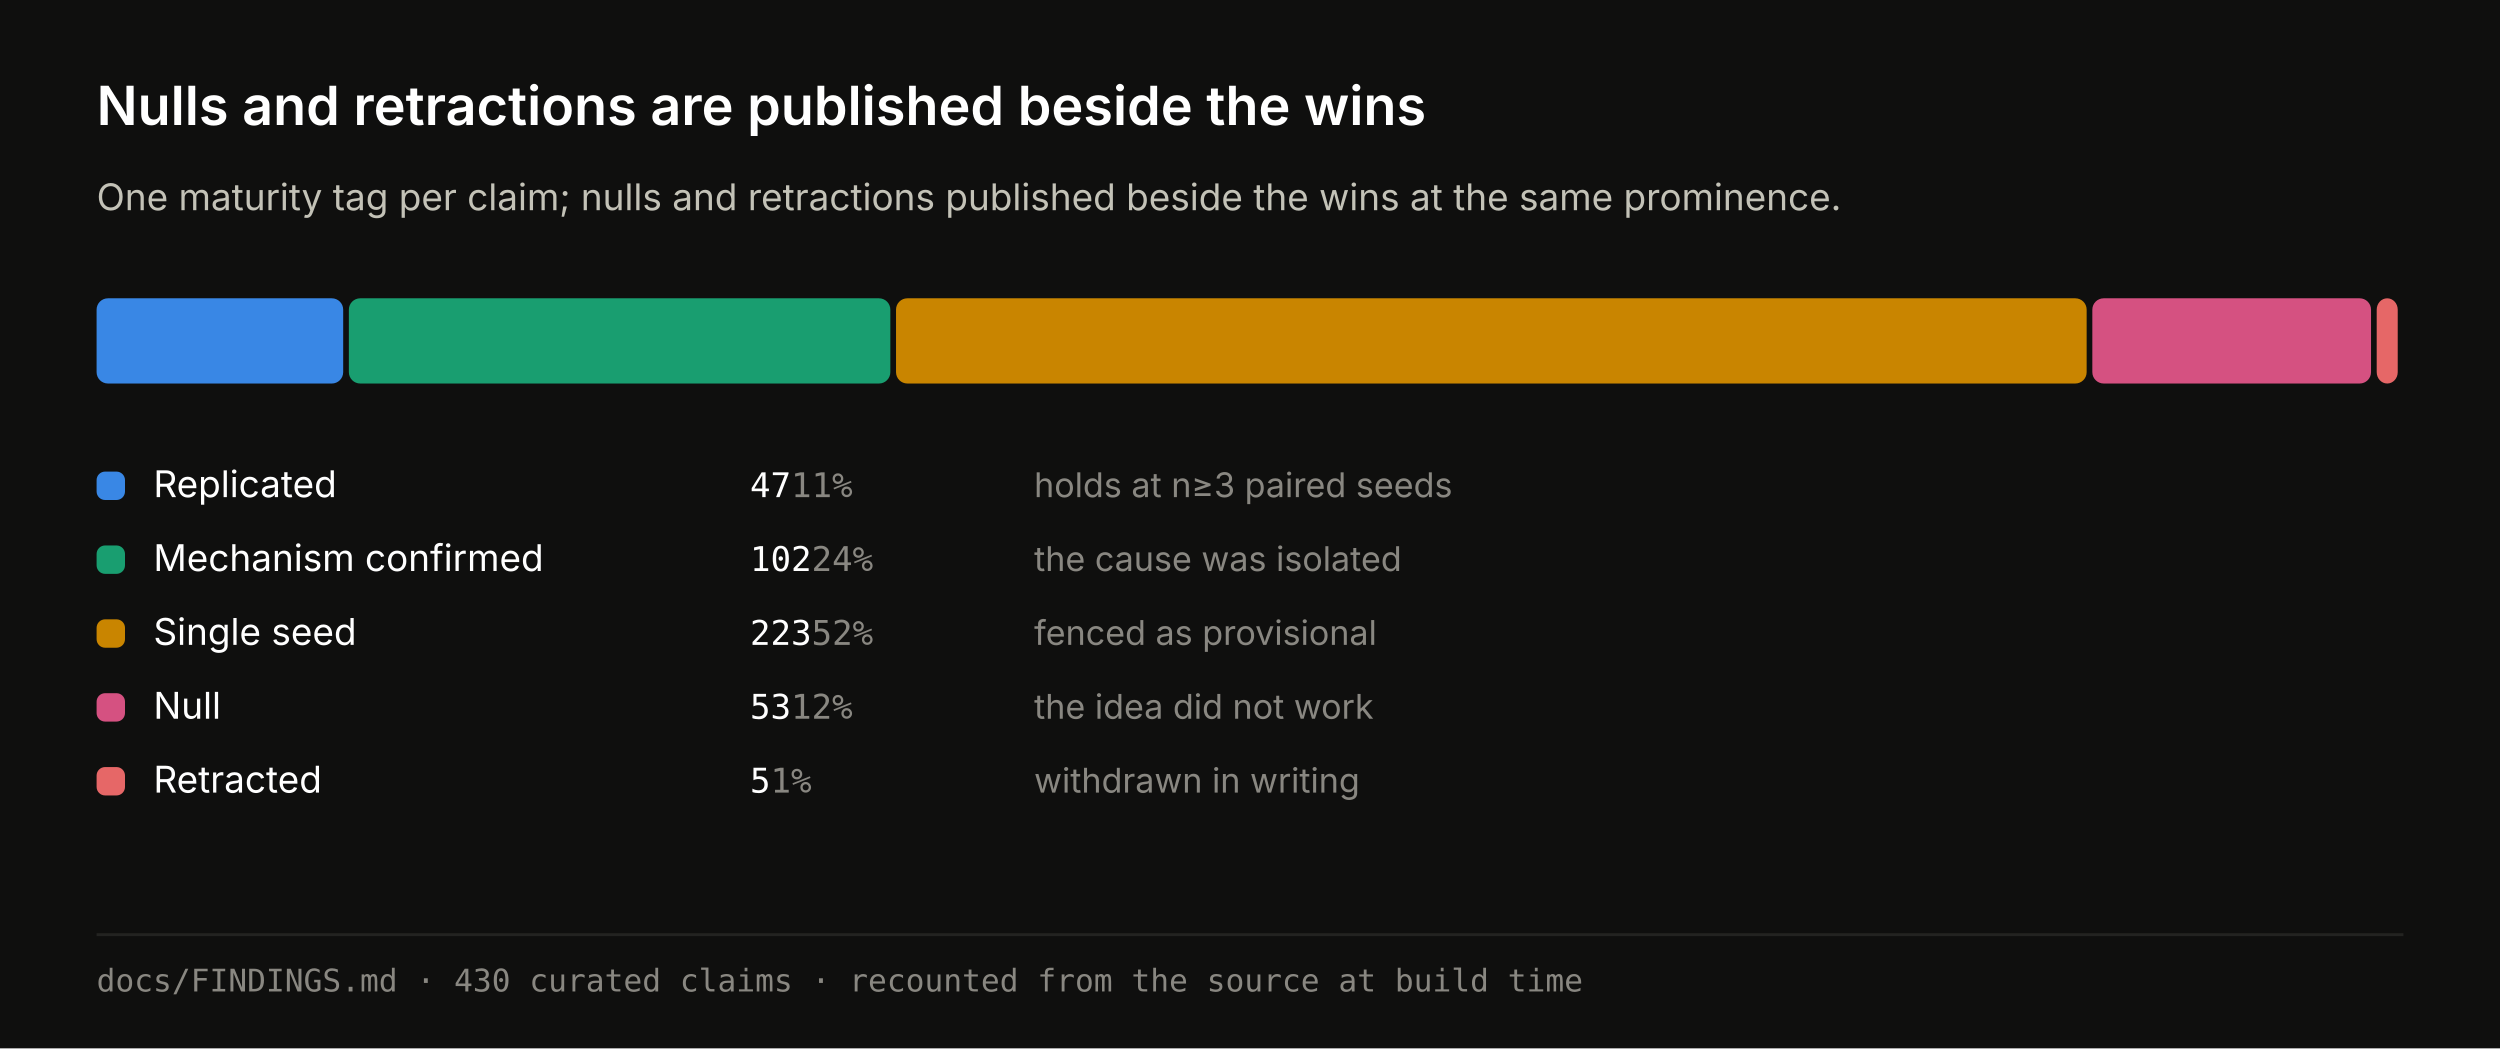
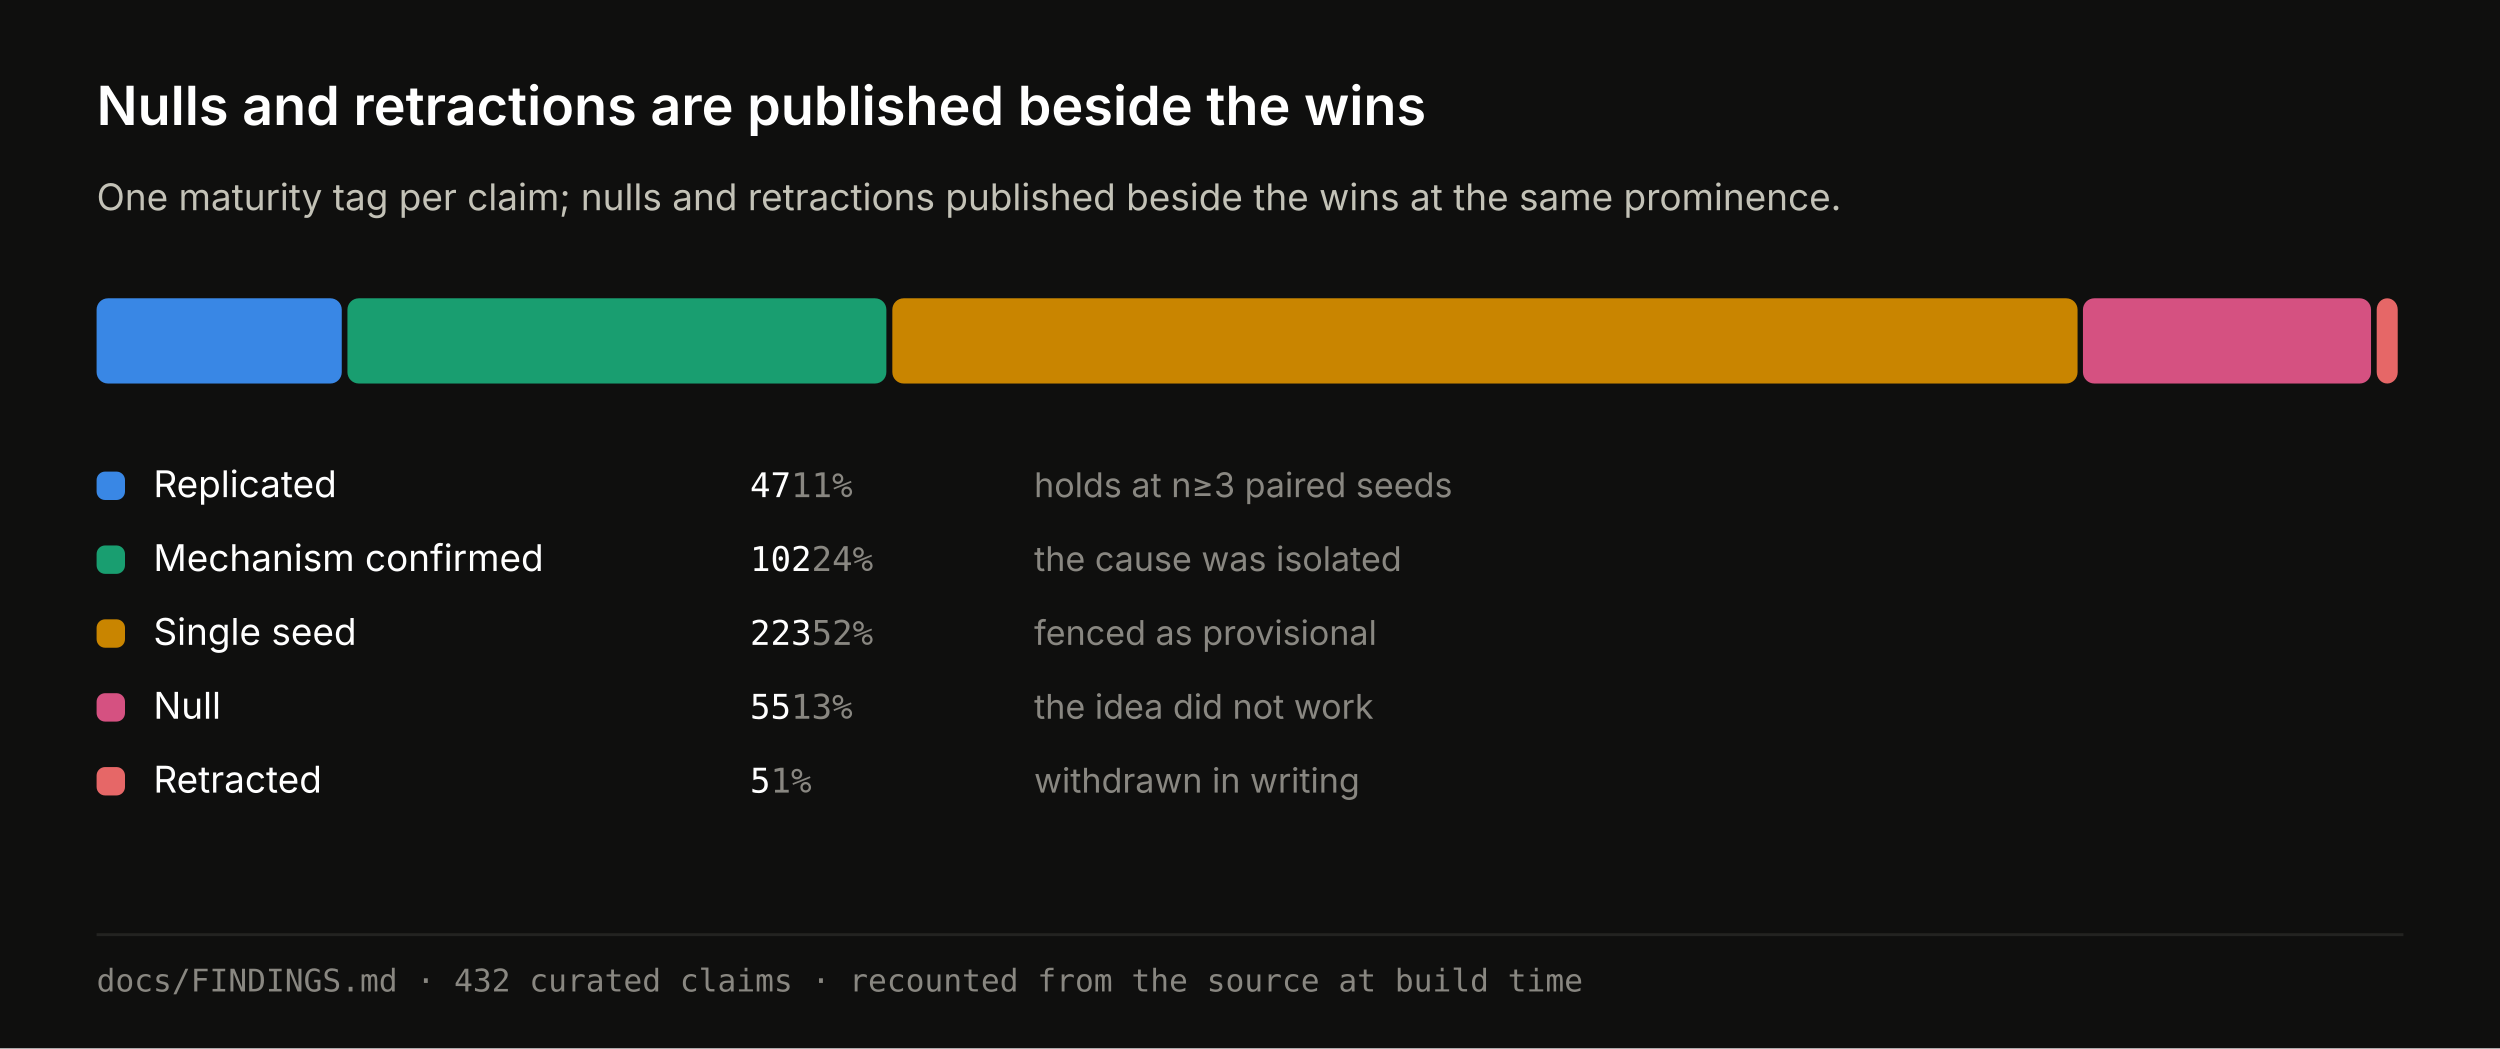
<svg xmlns="http://www.w3.org/2000/svg" width="880" height="369" viewBox="0 0 880 369" role="img">
  <rect width="880" height="369" fill="#0f0f0e" />
  <text x="34" y="44" font-family="Inter, -apple-system, BlinkMacSystemFont, 'Segoe UI', sans-serif" font-size="19" font-weight="600" fill="#ffffff">Nulls and retractions are published beside the wins</text>
  <text x="34" y="74" font-family="Inter, -apple-system, BlinkMacSystemFont, 'Segoe UI', sans-serif" font-size="13" fill="#c3c2b7">One maturity tag per claim; nulls and retractions published beside the wins at the same prominence.</text>
-   <rect x="34.0" y="105" width="86.8" height="30" rx="4" fill="#3987e5" />
-   <rect x="122.8" y="105" width="190.6" height="30" rx="4" fill="#199e70" />
-   <rect x="315.4" y="105" width="419.1" height="30" rx="4" fill="#c98500" />
-   <rect x="736.5" y="105" width="98.1" height="30" rx="4" fill="#d55181" />
+   <rect x="34.0" y="105" width="86.3" height="30" rx="4" fill="#3987e5" />
+   <rect x="122.3" y="105" width="189.7" height="30" rx="4" fill="#199e70" />
+   <rect x="314.1" y="105" width="417.2" height="30" rx="4" fill="#c98500" />
+   <rect x="733.2" y="105" width="101.4" height="30" rx="4" fill="#d55181" />
  <rect x="836.6" y="105" width="7.4" height="30" rx="4" fill="#e66767" />
  <rect x="34" y="166" width="10" height="10" rx="3" fill="#3987e5" />
  <text x="54" y="175" font-family="Inter, -apple-system, BlinkMacSystemFont, 'Segoe UI', sans-serif" font-size="13" fill="#ffffff">Replicated</text>
  <text x="264" y="175" font-family="'JetBrains Mono', ui-monospace, SFMono-Regular, Menlo, monospace" font-size="12" fill="#ffffff">47<tspan fill="#898781">  11%</tspan>
  </text>
  <text x="364" y="175" font-family="Inter, -apple-system, BlinkMacSystemFont, 'Segoe UI', sans-serif" font-size="12" fill="#898781">holds at n≥3 paired seeds</text>
  <rect x="34" y="192" width="10" height="10" rx="3" fill="#199e70" />
  <text x="54" y="201" font-family="Inter, -apple-system, BlinkMacSystemFont, 'Segoe UI', sans-serif" font-size="13" fill="#ffffff">Mechanism confirmed</text>
  <text x="264" y="201" font-family="'JetBrains Mono', ui-monospace, SFMono-Regular, Menlo, monospace" font-size="12" fill="#ffffff">102<tspan fill="#898781">  24%</tspan>
  </text>
  <text x="364" y="201" font-family="Inter, -apple-system, BlinkMacSystemFont, 'Segoe UI', sans-serif" font-size="12" fill="#898781">the cause was isolated</text>
  <rect x="34" y="218" width="10" height="10" rx="3" fill="#c98500" />
  <text x="54" y="227" font-family="Inter, -apple-system, BlinkMacSystemFont, 'Segoe UI', sans-serif" font-size="13" fill="#ffffff">Single seed</text>
  <text x="264" y="227" font-family="'JetBrains Mono', ui-monospace, SFMono-Regular, Menlo, monospace" font-size="12" fill="#ffffff">223<tspan fill="#898781">  52%</tspan>
  </text>
  <text x="364" y="227" font-family="Inter, -apple-system, BlinkMacSystemFont, 'Segoe UI', sans-serif" font-size="12" fill="#898781">fenced as provisional</text>
  <rect x="34" y="244" width="10" height="10" rx="3" fill="#d55181" />
  <text x="54" y="253" font-family="Inter, -apple-system, BlinkMacSystemFont, 'Segoe UI', sans-serif" font-size="13" fill="#ffffff">Null</text>
-   <text x="264" y="253" font-family="'JetBrains Mono', ui-monospace, SFMono-Regular, Menlo, monospace" font-size="12" fill="#ffffff">53<tspan fill="#898781">  12%</tspan>
+   <text x="264" y="253" font-family="'JetBrains Mono', ui-monospace, SFMono-Regular, Menlo, monospace" font-size="12" fill="#ffffff">55<tspan fill="#898781">  13%</tspan>
  </text>
  <text x="364" y="253" font-family="Inter, -apple-system, BlinkMacSystemFont, 'Segoe UI', sans-serif" font-size="12" fill="#898781">the idea did not work</text>
  <rect x="34" y="270" width="10" height="10" rx="3" fill="#e66767" />
  <text x="54" y="279" font-family="Inter, -apple-system, BlinkMacSystemFont, 'Segoe UI', sans-serif" font-size="13" fill="#ffffff">Retracted</text>
  <text x="264" y="279" font-family="'JetBrains Mono', ui-monospace, SFMono-Regular, Menlo, monospace" font-size="12" fill="#ffffff">5<tspan fill="#898781">  1%</tspan>
  </text>
  <text x="364" y="279" font-family="Inter, -apple-system, BlinkMacSystemFont, 'Segoe UI', sans-serif" font-size="12" fill="#898781">withdrawn in writing</text>
  <line x1="34" y1="329" x2="846" y2="329" stroke="#232321" stroke-width="1" />
-   <text x="34" y="349" font-family="'JetBrains Mono', ui-monospace, SFMono-Regular, Menlo, monospace" font-size="11" fill="#898781">docs/FINDINGS.md · 430 curated claims · recounted from the source at build time</text>
+   <text x="34" y="349" font-family="'JetBrains Mono', ui-monospace, SFMono-Regular, Menlo, monospace" font-size="11" fill="#898781">docs/FINDINGS.md · 432 curated claims · recounted from the source at build time</text>
</svg>
